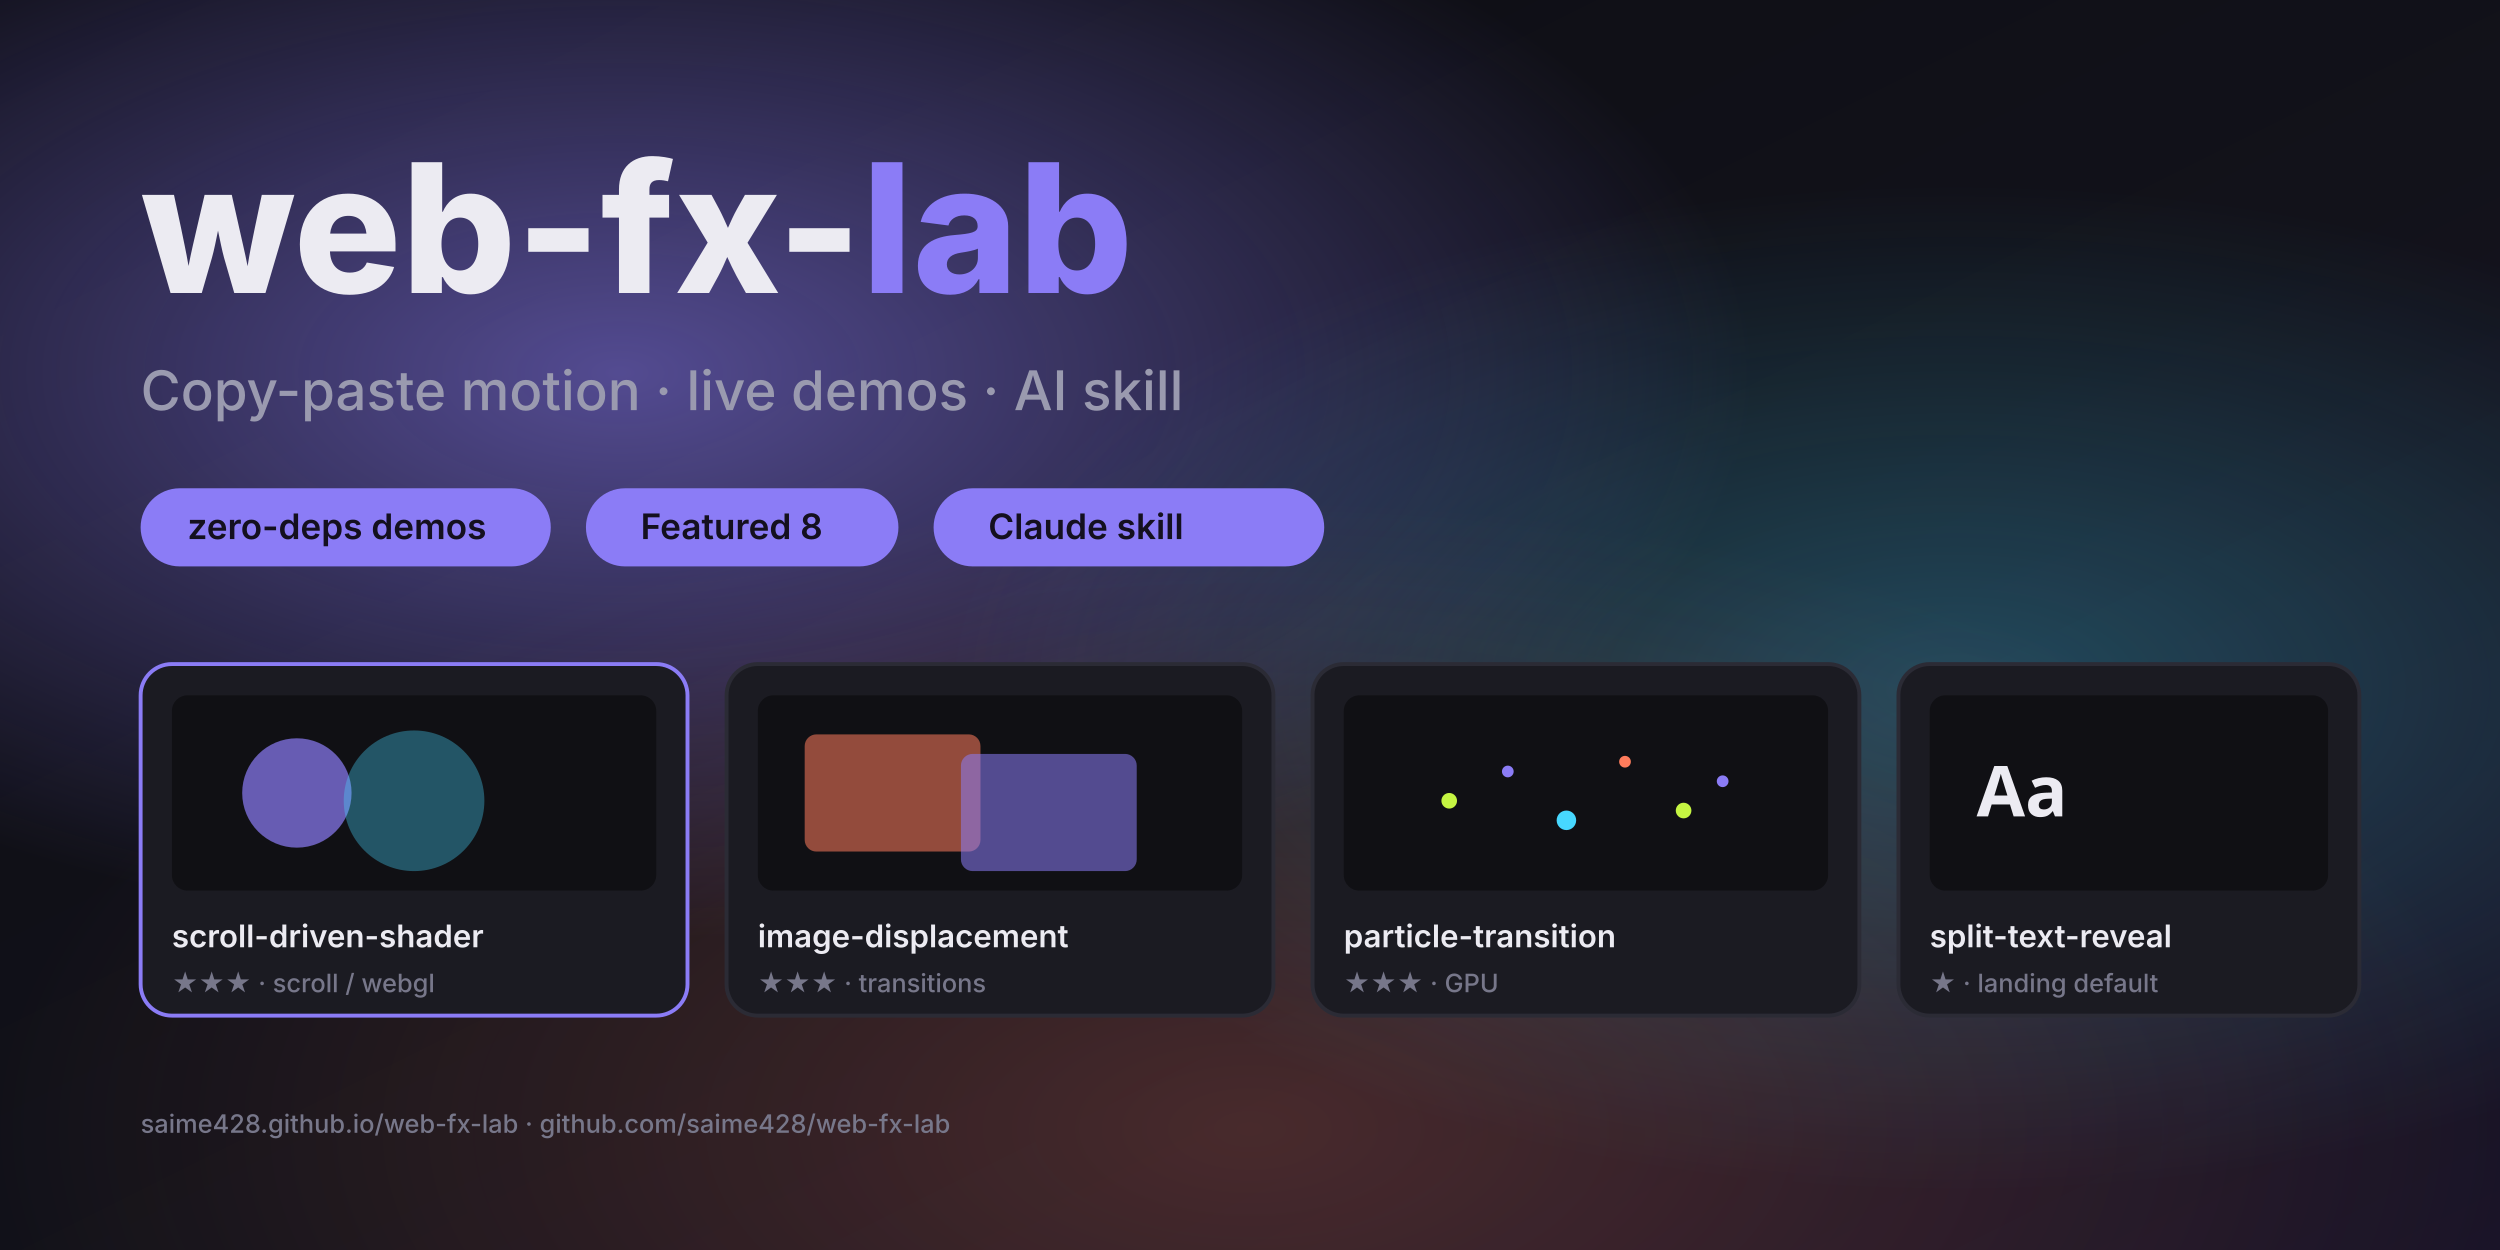
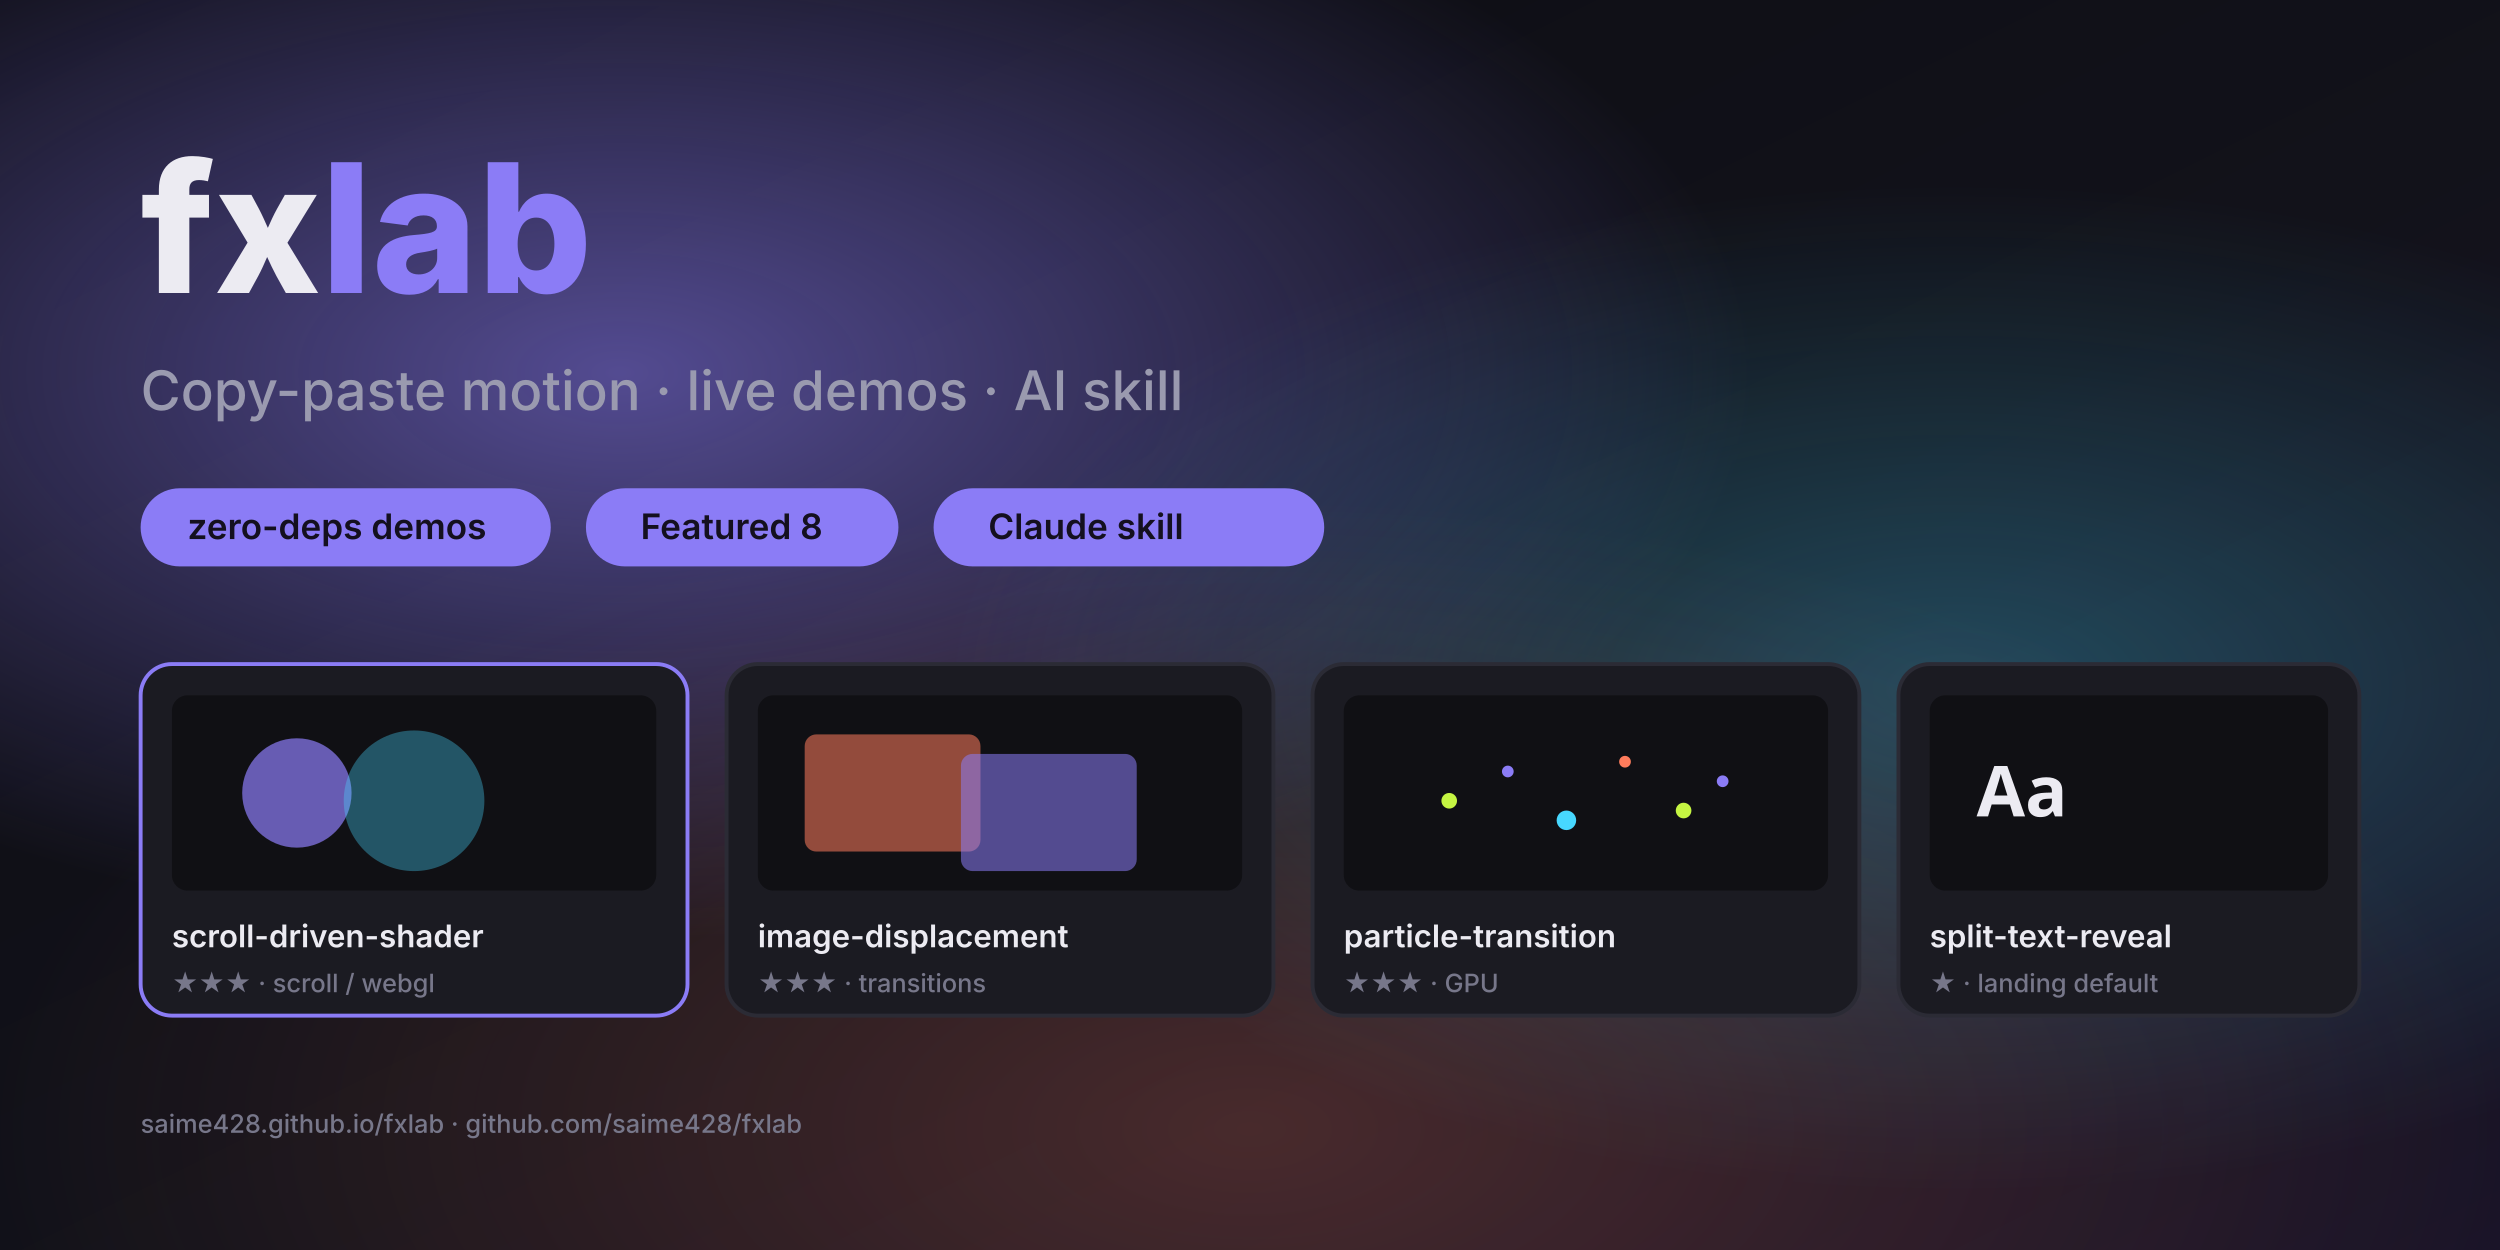
- <svg xmlns="http://www.w3.org/2000/svg" width="1280" height="640" viewBox="0 0 1280 640" role="img" aria-label="web-fx-lab">
+ <svg xmlns="http://www.w3.org/2000/svg" width="1280" height="640" viewBox="0 0 1280 640" role="img" aria-label="fxlab">
  <defs>
    <linearGradient id="bg" x1="0" y1="0" x2="1" y2="1">
      <stop offset="0%" stop-color="#0c0c12" />
      <stop offset="55%" stop-color="#12121a" />
      <stop offset="100%" stop-color="#1a1428" />
    </linearGradient>
    <radialGradient id="g1" cx="25%" cy="30%" r="45%">
      <stop offset="0%" stop-color="#8b7cf6" stop-opacity="0.55" />
      <stop offset="100%" stop-color="#8b7cf6" stop-opacity="0" />
    </radialGradient>
    <radialGradient id="g2" cx="78%" cy="55%" r="40%">
      <stop offset="0%" stop-color="#47d8ff" stop-opacity="0.28" />
      <stop offset="100%" stop-color="#47d8ff" stop-opacity="0" />
    </radialGradient>
    <radialGradient id="g3" cx="50%" cy="90%" r="50%">
      <stop offset="0%" stop-color="#ff7c5c" stop-opacity="0.22" />
      <stop offset="100%" stop-color="#ff7c5c" stop-opacity="0" />
    </radialGradient>
    <style>
      .title { font: 800 92px system-ui, -apple-system, "Segoe UI", sans-serif; fill: #ecebf2; }
      .em { fill: #8b7cf6; }
      .sub { font: 500 28px system-ui, -apple-system, "Segoe UI", sans-serif; fill: #9a9aaf; }
      .tag { font: 600 18px system-ui, -apple-system, "Segoe UI", sans-serif; fill: #14101f; }
      .pill { fill: #8b7cf6; }
      .card { fill: #1b1b22; stroke: #2b2b35; stroke-width: 2; }
      .card-hi { stroke: #8b7cf6; }
      .mini { font: 600 16px system-ui, -apple-system, "Segoe UI", sans-serif; fill: #ecebf2; }
      .dim { font: 500 13px system-ui, -apple-system, "Segoe UI", sans-serif; fill: #77778a; }
    </style>
  </defs>
  <rect width="1280" height="640" fill="url(#bg)" />
  <rect width="1280" height="640" fill="url(#g1)" />
  <rect width="1280" height="640" fill="url(#g2)" />
  <rect width="1280" height="640" fill="url(#g3)" />
-   <text x="72" y="150" class="title">web-fx-<tspan class="em">lab</tspan>
+   <text x="72" y="150" class="title">fx<tspan class="em">lab</tspan>
  </text>
  <text x="72" y="210" class="sub">Copy-paste motion · live demos · AI skill</text>
  <g transform="translate(72 250)">
    <rect class="pill" rx="20" width="210" height="40" />
    <text class="tag" x="24" y="26">zero-deps demos</text>
  </g>
  <g transform="translate(300 250)">
    <rect class="pill" rx="20" width="160" height="40" fill="#c5f542" />
    <text class="tag" x="28" y="26">Featured 8</text>
  </g>
  <g transform="translate(478 250)">
    <rect class="pill" rx="20" width="200" height="40" fill="#47d8ff" />
    <text class="tag" x="28" y="26">Claude skill</text>
  </g>
  <g transform="translate(72 340)">
    <rect class="card card-hi" width="280" height="180" rx="16" />
    <rect x="16" y="16" width="248" height="100" rx="8" fill="#101014" />
    <circle cx="80" cy="66" r="28" fill="#8b7cf6" opacity="0.7" />
    <circle cx="140" cy="70" r="36" fill="#47d8ff" opacity="0.35" />
    <text class="mini" x="16" y="145">scroll-driven-shader</text>
    <text class="dim" x="16" y="168">★★★ · scroll / webgl</text>
  </g>
  <g transform="translate(372 340)">
    <rect class="card" width="280" height="180" rx="16" />
    <rect x="16" y="16" width="248" height="100" rx="8" fill="#101014" />
    <rect x="40" y="36" width="90" height="60" rx="6" fill="#ff7c5c" opacity="0.55" />
    <rect x="120" y="46" width="90" height="60" rx="6" fill="#8b7cf6" opacity="0.55" />
    <text class="mini" x="16" y="145">image-displacement</text>
    <text class="dim" x="16" y="168">★★★ · transitions</text>
  </g>
  <g transform="translate(672 340)">
    <rect class="card" width="280" height="180" rx="16" />
    <rect x="16" y="16" width="248" height="100" rx="8" fill="#101014" />
    <circle cx="70" cy="70" r="4" fill="#c5f542" />
    <circle cx="100" cy="55" r="3" fill="#8b7cf6" />
    <circle cx="130" cy="80" r="5" fill="#47d8ff" />
    <circle cx="160" cy="50" r="3" fill="#ff7c5c" />
    <circle cx="190" cy="75" r="4" fill="#c5f542" />
    <circle cx="210" cy="60" r="3" fill="#8b7cf6" />
    <text class="mini" x="16" y="145">particle-transition</text>
    <text class="dim" x="16" y="168">★★★ · GPU</text>
  </g>
  <g transform="translate(972 340)">
    <rect class="card" width="236" height="180" rx="16" />
    <rect x="16" y="16" width="204" height="100" rx="8" fill="#101014" />
    <text x="40" y="78" font-family="system-ui,sans-serif" font-size="36" font-weight="800" fill="#ecebf2">Aa</text>
    <text class="mini" x="16" y="145">split-text-reveal</text>
    <text class="dim" x="16" y="168">★ · landing default</text>
  </g>
-   <text x="72" y="580" class="dim">saime428.github.io/web-fx-lab · github.com/saime428/web-fx-lab</text>
+   <text x="72" y="580" class="dim">saime428.github.io/fxlab · github.com/saime428/fxlab</text>
</svg>
